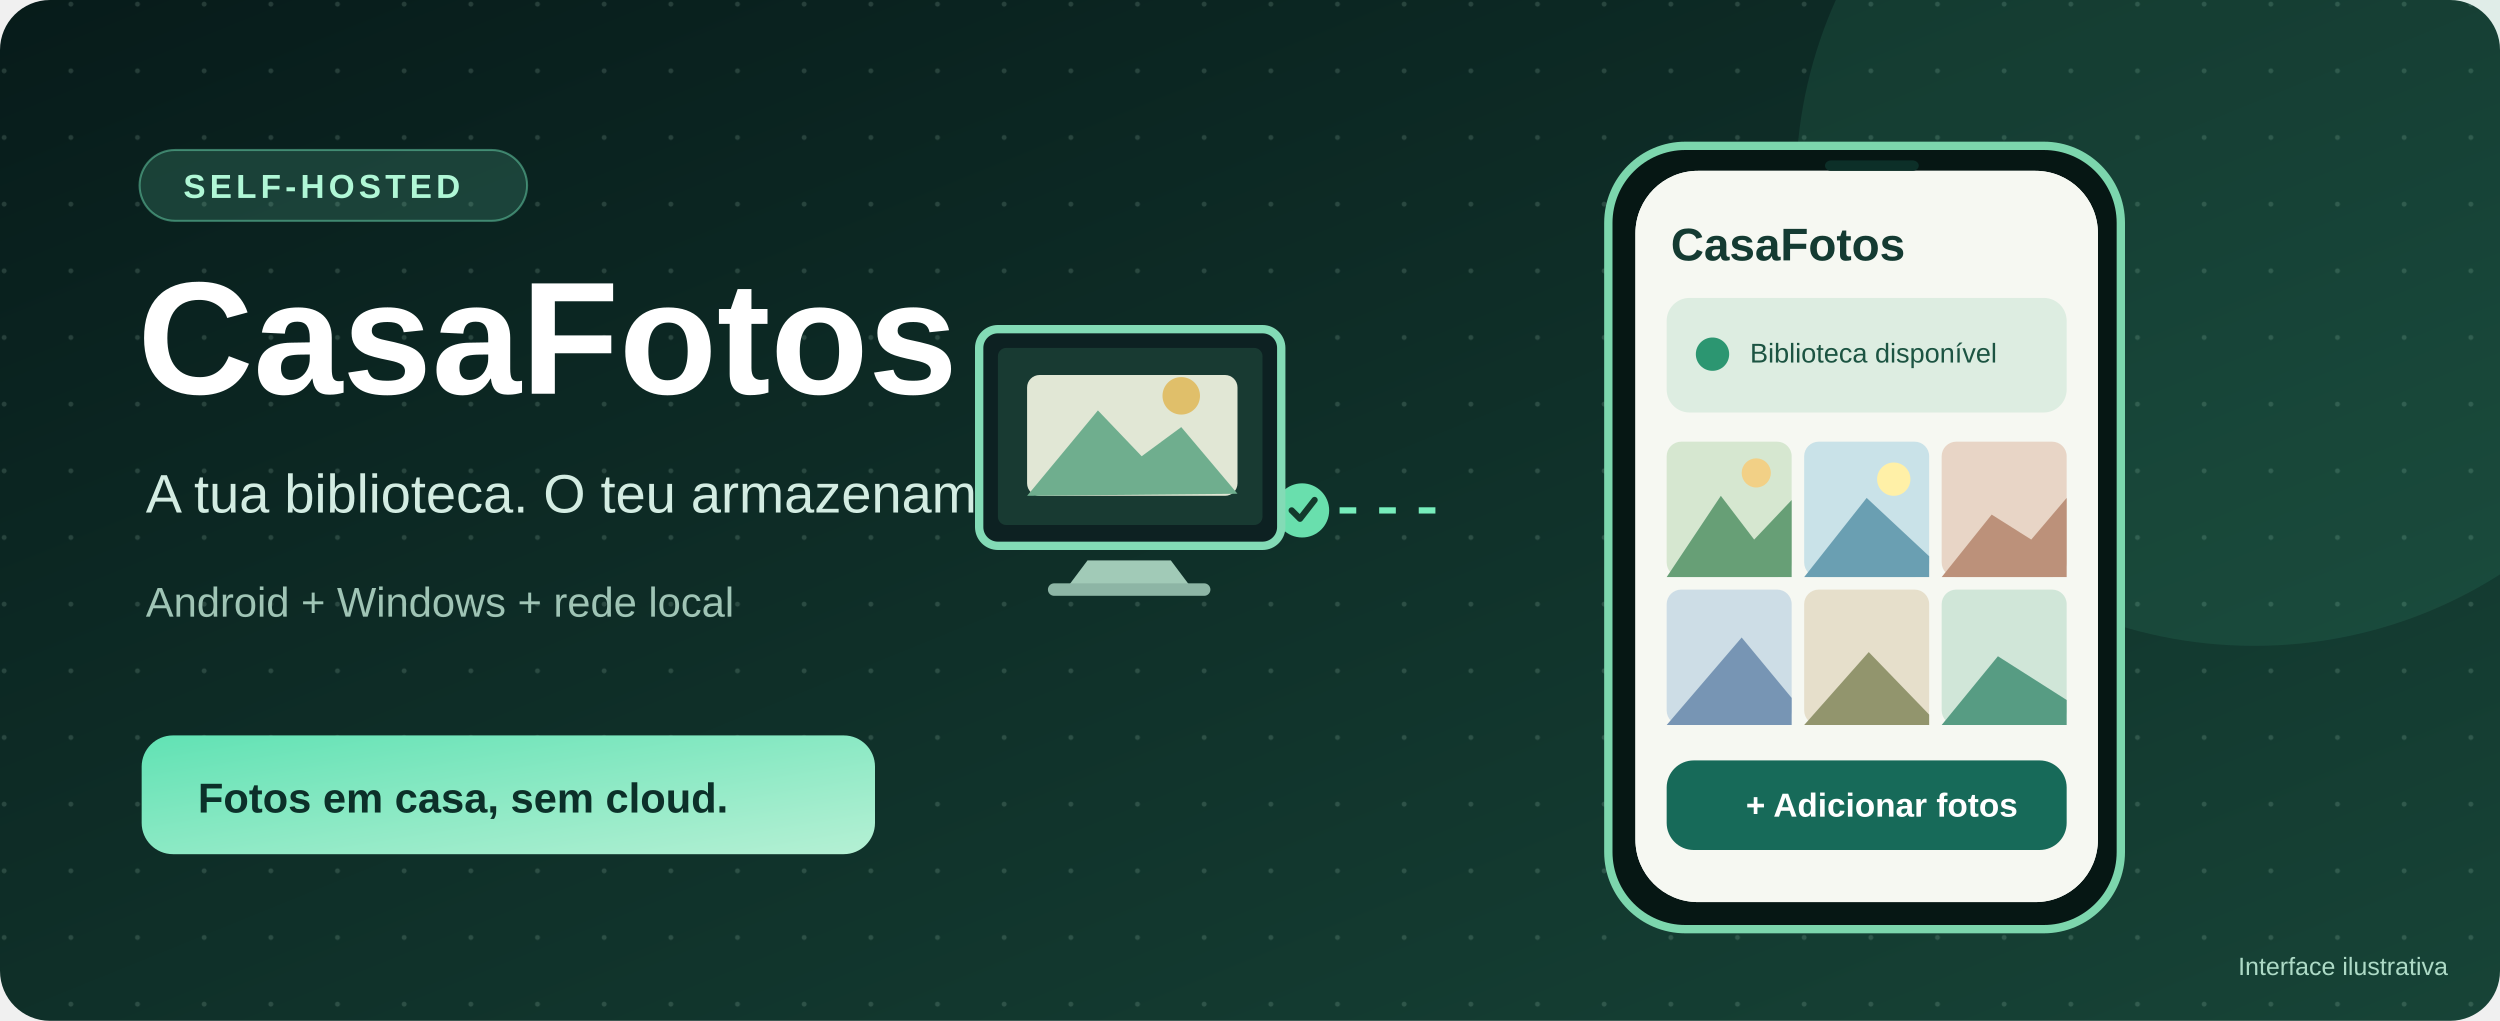
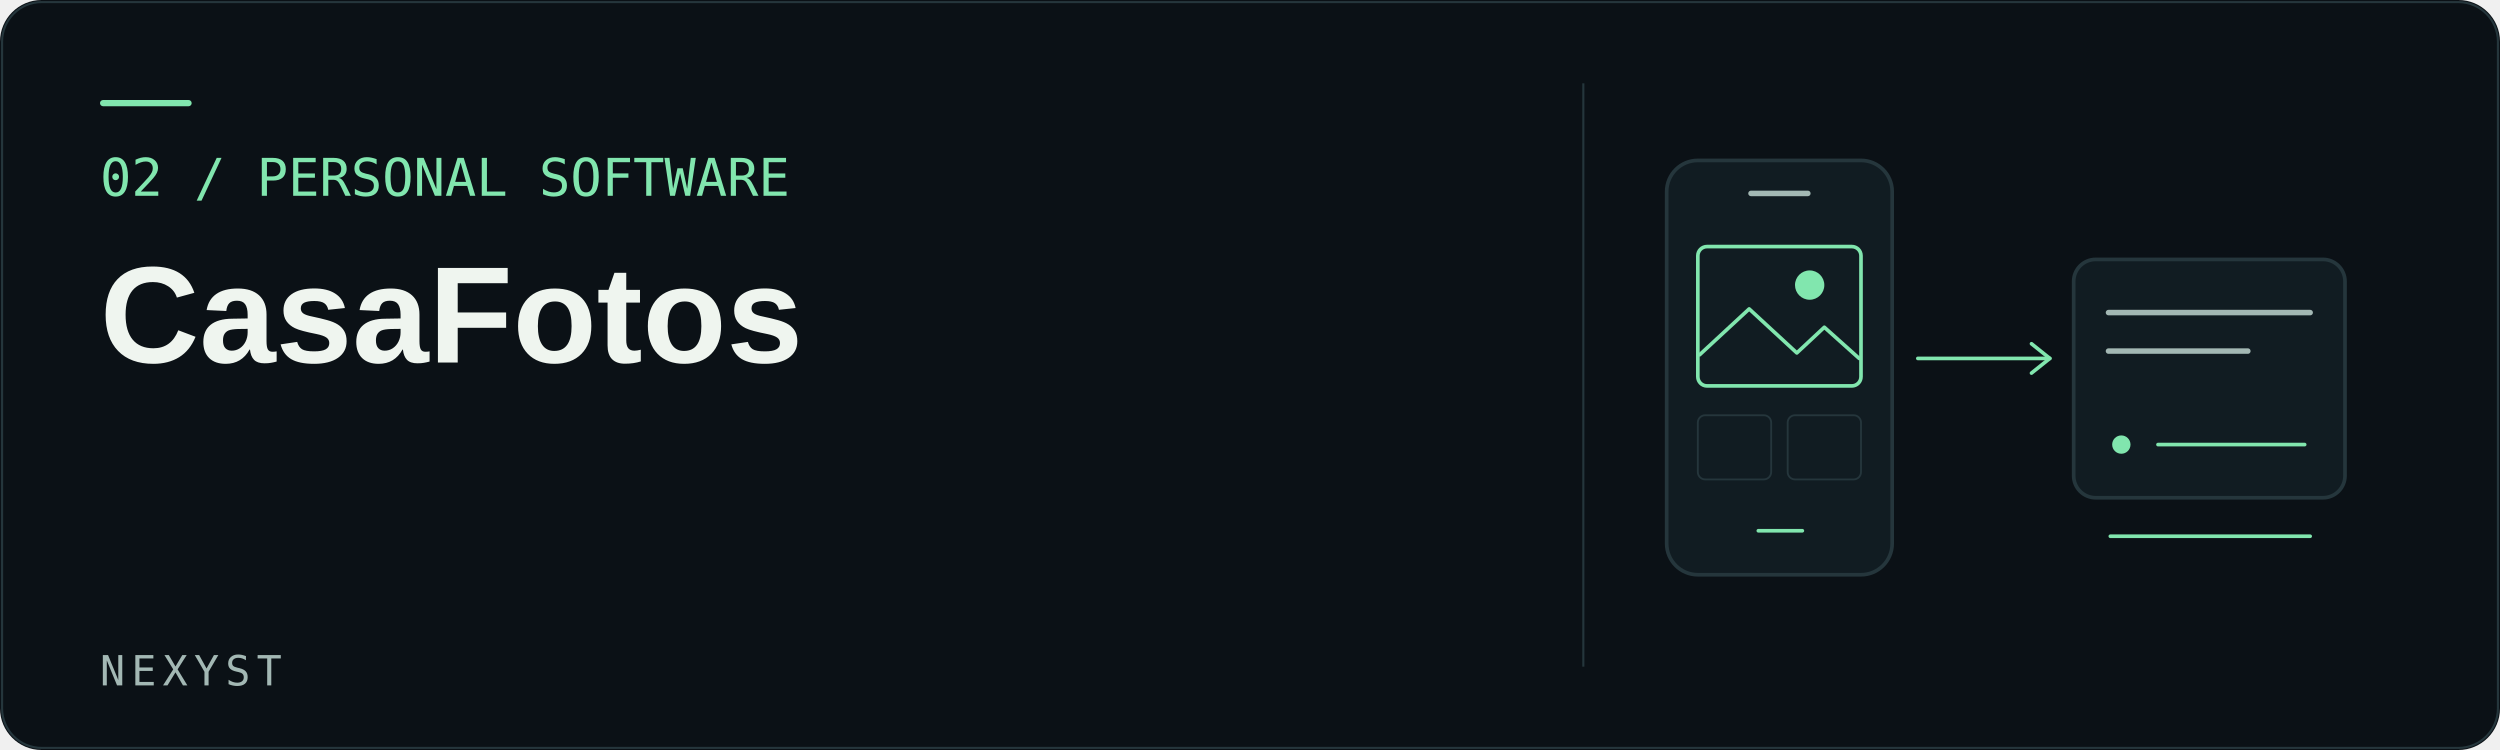
- <svg xmlns="http://www.w3.org/2000/svg" viewBox="0 0 1200 490" role="img" aria-labelledby="title desc">
-   <defs>
-     <linearGradient id="back" x2="1" y2="1">
-       <stop stop-color="#071b1a" />
-       <stop offset="1" stop-color="#174437" />
-     </linearGradient>
-     <linearGradient id="shine" x2="1" y2="1">
-       <stop stop-color="#61e2b4" />
-       <stop offset="1" stop-color="#b5f0d4" />
-     </linearGradient>
-     <pattern id="dots" width="32" height="32" patternUnits="userSpaceOnUse">
-       <circle cx="2" cy="2" r="1.2" fill="#d7fae9" fill-opacity=".14" />
-     </pattern>
-     <clipPath id="phone">
-       <rect x="785" y="82" width="222" height="351" rx="30" />
-     </clipPath>
-   </defs>
-   <rect width="1200" height="490" rx="24" fill="url(#back)" />
-   <rect width="1200" height="490" rx="24" fill="url(#dots)" />
-   <circle cx="1082" cy="90" r="220" fill="#54d9a4" fill-opacity=".10" />
-   <rect x="67" y="72" width="186" height="34" rx="17" fill="#72e4b9" fill-opacity=".17" stroke="#72e4b9" stroke-opacity=".46" />
-   <text x="88" y="95" font-size="16" font-family="Arial,sans-serif" font-weight="bold" letter-spacing="2" fill="#b0f7d6">SELF-HOSTED</text>
-   <text x="66" y="189" fill="white" font-size="77" font-family="Arial,sans-serif" font-weight="bold">CasaFotos</text>
-   <text x="70" y="246" fill="#d3ece2" font-size="26" font-family="Arial,sans-serif">A tua biblioteca. O teu armazenamento.</text>
-   <text x="70" y="296" fill="#9fc4b5" font-size="20" font-family="Arial,sans-serif">Android + Windows + rede local</text>
-   <rect x="68" y="353" width="352" height="57" rx="15" fill="url(#shine)" />
-   <text x="95" y="390" fill="#0c3029" font-size="20" font-weight="bold" font-family="Arial,sans-serif">Fotos em casa, sem cloud.</text>
-   <path d="M548 245H698" stroke="#77edbb" stroke-width="3" stroke-dasharray="8 11" />
-   <circle cx="625" cy="245" r="13" fill="#69dfad" />
-   <path d="m620 245 4 4 7-9" fill="none" stroke="#133a2c" stroke-width="3" stroke-linecap="round" stroke-linejoin="round" />
-   <rect x="470" y="158" width="145" height="104" rx="9" fill="#0d2122" stroke="#83dbb6" stroke-width="4" />
-   <rect x="479" y="167" width="127" height="85" rx="4" fill="#183a32" />
-   <rect x="493" y="180" width="101" height="58" rx="6" fill="#e1e7d5" />
-   <path d="M493 238 527 197 548 219 567 205 594 237" fill="#6fae8e" />
-   <circle cx="567" cy="190" r="9" fill="#e0bf6a" />
-   <path d="M522 269H562L571 281H513Z" fill="#a1cab7" />
-   <rect x="503" y="280" width="78" height="6" rx="3" fill="#8db5a5" />
-   <rect x="772" y="70" width="246" height="376" rx="37" fill="#061714" stroke="#7cd6ad" stroke-width="4" />
-   <rect x="785" y="82" width="222" height="351" rx="30" fill="#f5f8f3" />
-   <g clip-path="url(#phone)">
-     <rect x="785" y="82" width="222" height="351" fill="#f6f8f2" />
-     <text x="802" y="125" fill="#143b32" font-family="Arial,sans-serif" font-size="22" font-weight="bold">CasaFotos</text>
-     <rect x="800" y="143" width="192" height="55" rx="11" fill="#ddede1" />
-     <circle cx="822" cy="170" r="8" fill="#2c9671" />
-     <text x="840" y="174" fill="#1c5442" font-family="Arial,sans-serif" font-size="13">Biblioteca disponível</text>
-     <rect x="800" y="212" width="60" height="65" rx="7" fill="#d6e7d0" />
-     <path d="M800 277 826 238 842 259 860 240V277" fill="#679f76" />
-     <circle cx="843" cy="227" r="7" fill="#f2d086" />
-     <rect x="866" y="212" width="60" height="65" rx="7" fill="#c9e2e8" />
-     <path d="M866 277 896 239 926 267V277" fill="#6a9fb2" />
-     <circle cx="909" cy="230" r="8" fill="#fff0a7" />
-     <rect x="932" y="212" width="60" height="65" rx="7" fill="#e8d5c6" />
-     <path d="M932 277 956 247 975 259 992 239V277" fill="#bc917a" />
-     <rect x="800" y="283" width="60" height="65" rx="7" fill="#cddde6" />
-     <path d="M800 348 836 306 860 335V348" fill="#7795b4" />
-     <rect x="866" y="283" width="60" height="65" rx="7" fill="#e6dfcb" />
-     <path d="M866 348 897 313 926 343V348" fill="#92956d" />
-     <rect x="932" y="283" width="60" height="65" rx="7" fill="#d0e6d8" />
-     <path d="M932 348 959 315 992 336V348" fill="#579c83" />
-     <rect x="800" y="365" width="192" height="43" rx="13" fill="#176a59" />
-     <text x="838" y="392" fill="white" font-family="Arial,sans-serif" font-size="16" font-weight="bold">+ Adicionar fotos</text>
+ <svg xmlns="http://www.w3.org/2000/svg" width="1200" height="360" viewBox="0 0 1200 360" role="img" aria-labelledby="title desc">
+   <rect width="1200" height="360" rx="20" fill="#0b1116" />
+   <rect x="1" y="1" width="1198" height="358" rx="19" fill="none" stroke="#25363c" />
+   <rect x="48" y="48" width="44" height="3" rx="1.5" fill="#81e6ae" />
+   <text x="48" y="94" fill="#81e6ae" font-family="Consolas, monospace" font-size="25" font-weight="500">02 / PERSONAL SOFTWARE</text>
+   <text x="48" y="174" fill="#eff5ef" font-family="Segoe UI, Arial, sans-serif" font-size="66" font-weight="600">CasaFotos</text>
+   <text x="48" y="329" fill="#a3b8b4" font-family="Consolas, monospace" font-size="20" font-weight="500" letter-spacing="3">NEXYST</text>
+   <path d="M760 40V320" stroke="#25363c" />
+   <g transform="translate(800 77) scale(0.88)" fill="none" stroke-linejoin="round" stroke-linecap="round">
+     <rect x="0" y="0" width="123" height="226" rx="17" fill="#111c22" stroke="#25363c" stroke-width="2" />
+     <path d="M46 18H77" stroke="#a3b8b4" stroke-width="3" />
+     <rect x="17" y="47" width="89" height="76" rx="5" stroke="#81e6ae" stroke-width="2" />
+     <circle cx="78" cy="68" r="8" fill="#81e6ae" stroke="none" />
+     <path d="M18 106L45 81L71 105L86 91L105 108" stroke="#81e6ae" stroke-width="2" />
+     <rect x="17" y="139" width="40" height="35" rx="4" stroke="#25363c" />
+     <rect x="66" y="139" width="40" height="35" rx="4" stroke="#25363c" />
+     <path d="M50 202H74M137 108H209" stroke="#81e6ae" stroke-width="2" />
+     <path d="M199 100L209 108L199 116" stroke="#81e6ae" stroke-width="2" />
+     <rect x="222" y="54" width="148" height="130" rx="12" fill="#111c22" stroke="#25363c" stroke-width="2" />
+     <path d="M241 83H351M241 104H317" stroke="#a3b8b4" stroke-width="3" />
+     <circle cx="248" cy="155" r="5" fill="#81e6ae" stroke="none" />
+     <path d="M268 155H348M242 205H351" stroke="#81e6ae" stroke-width="2" />
  </g>
-   <rect x="876" y="77" width="45" height="5" rx="3" fill="#0c2f28" />
-   <text x="1175" y="468" fill="#addac6" font-family="Arial,sans-serif" font-size="12" text-anchor="end">Interface ilustrativa</text>
</svg>
